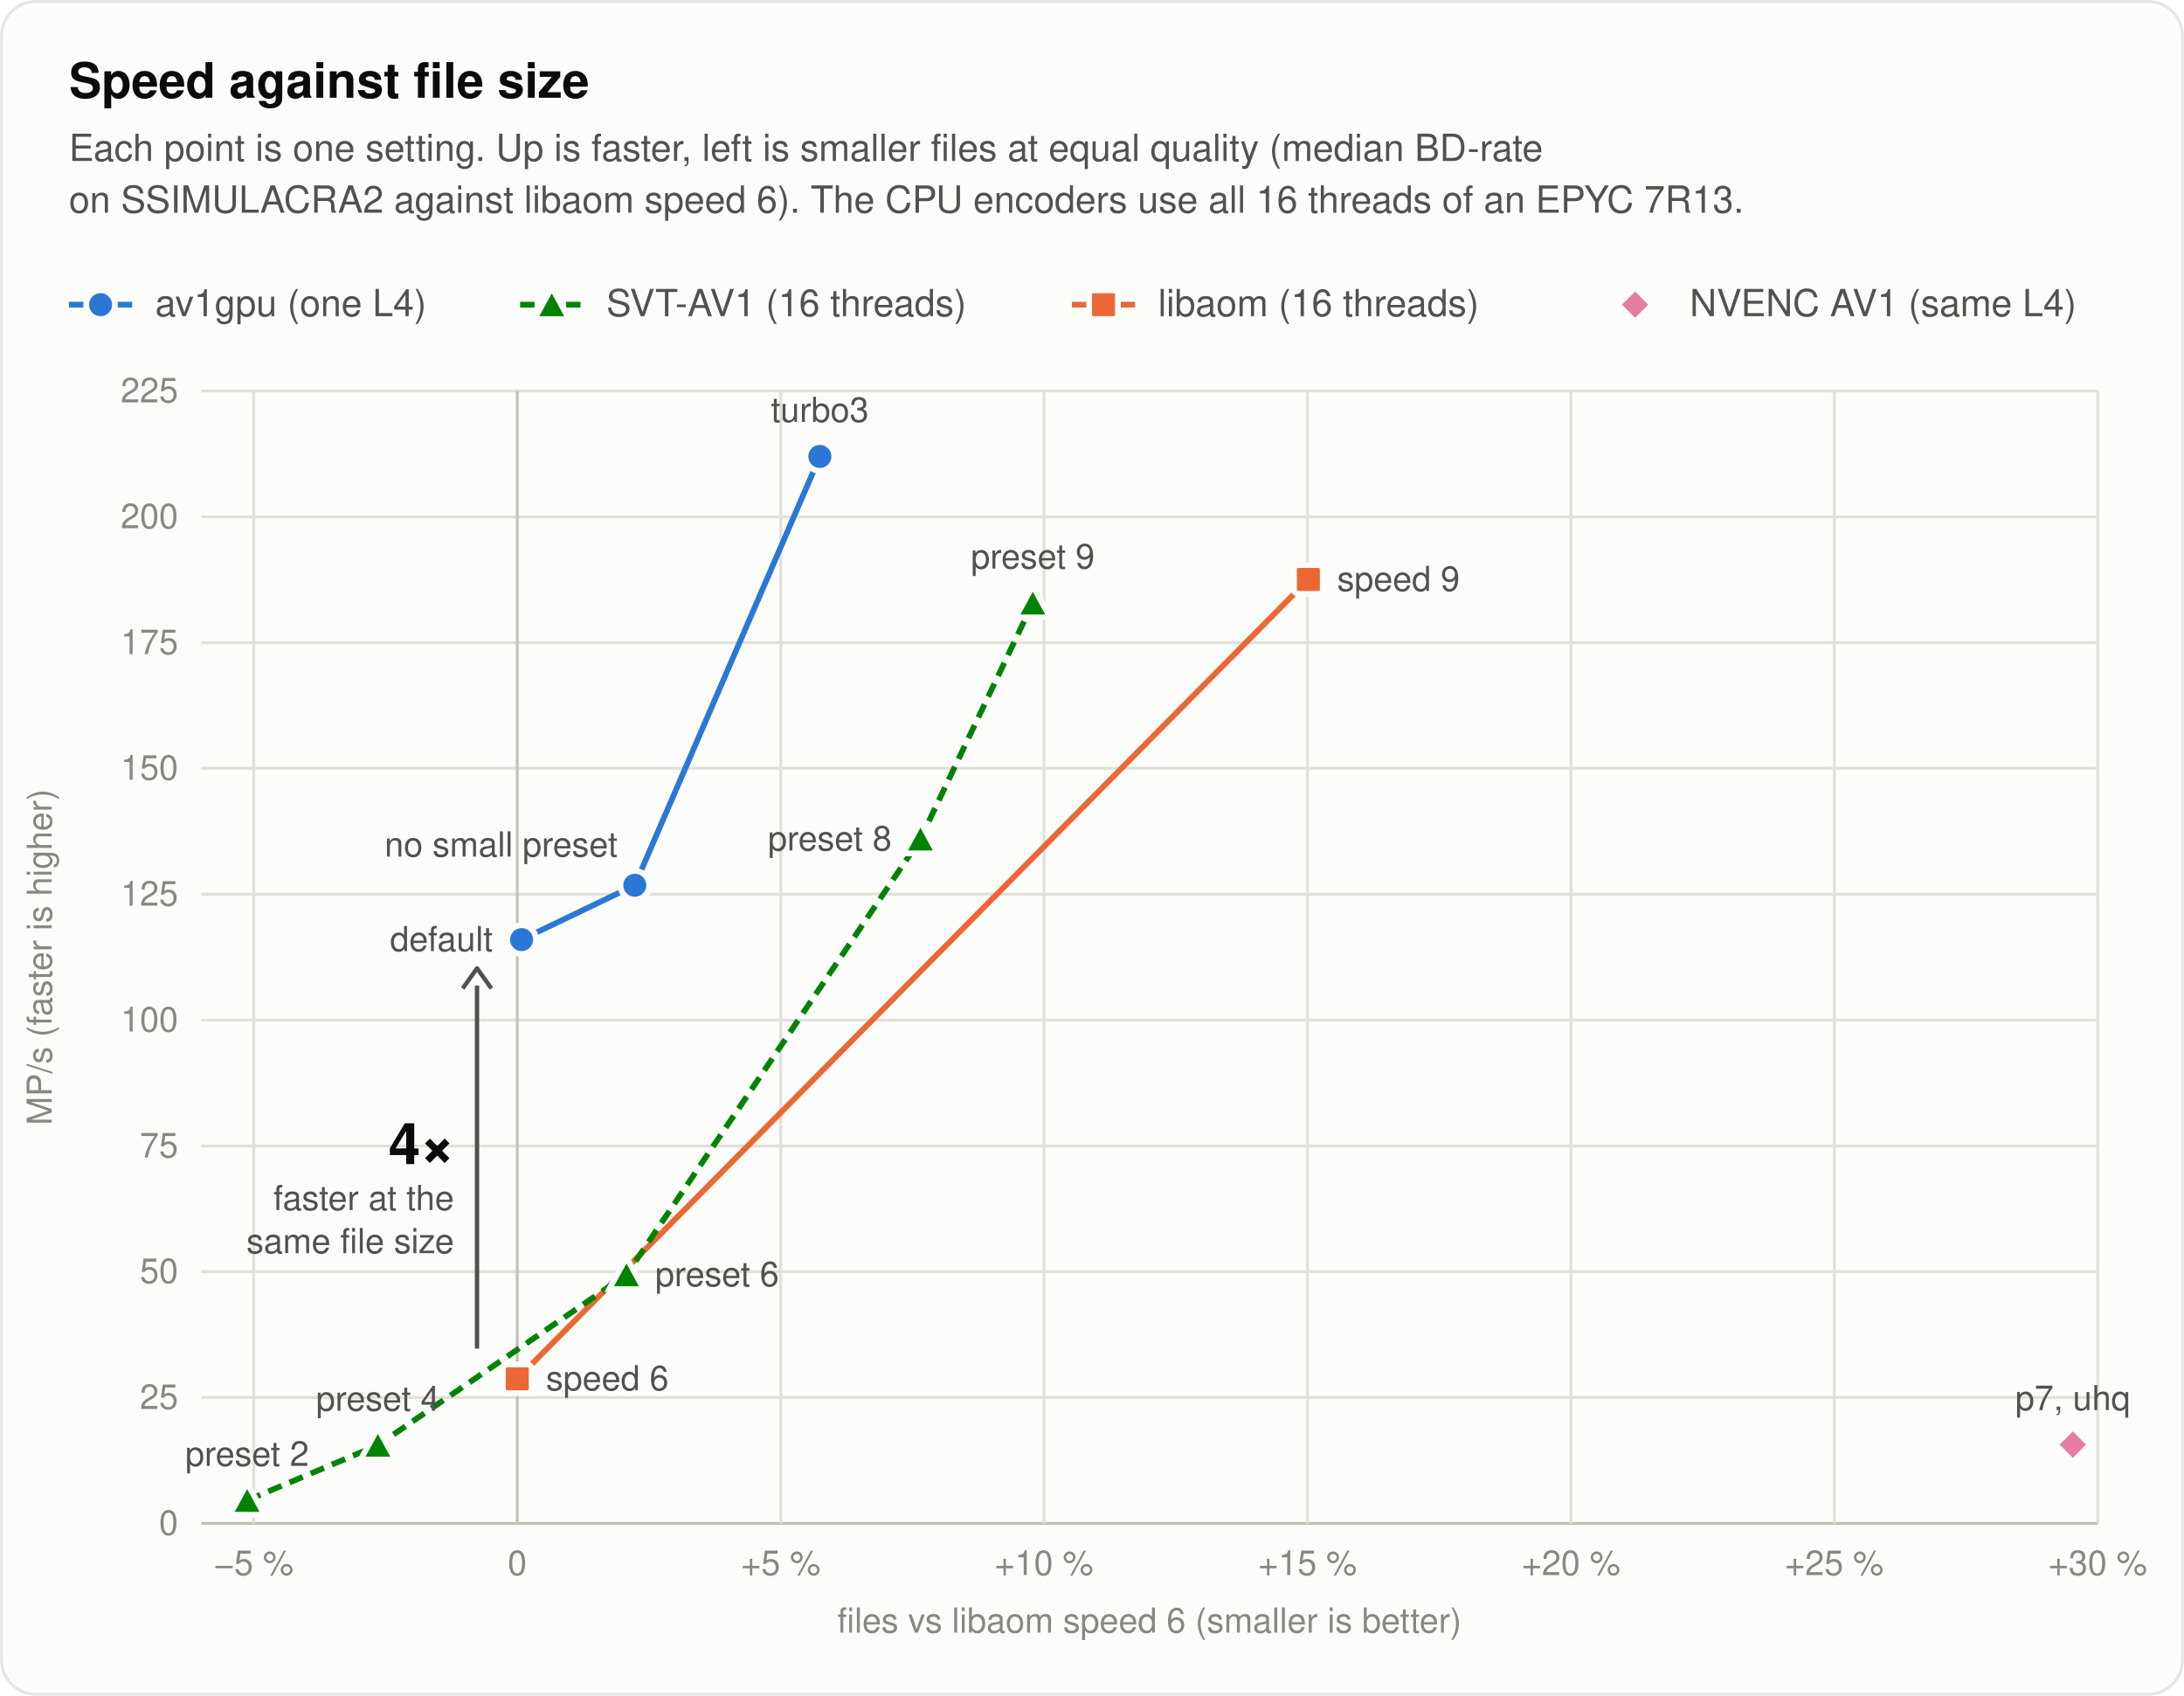
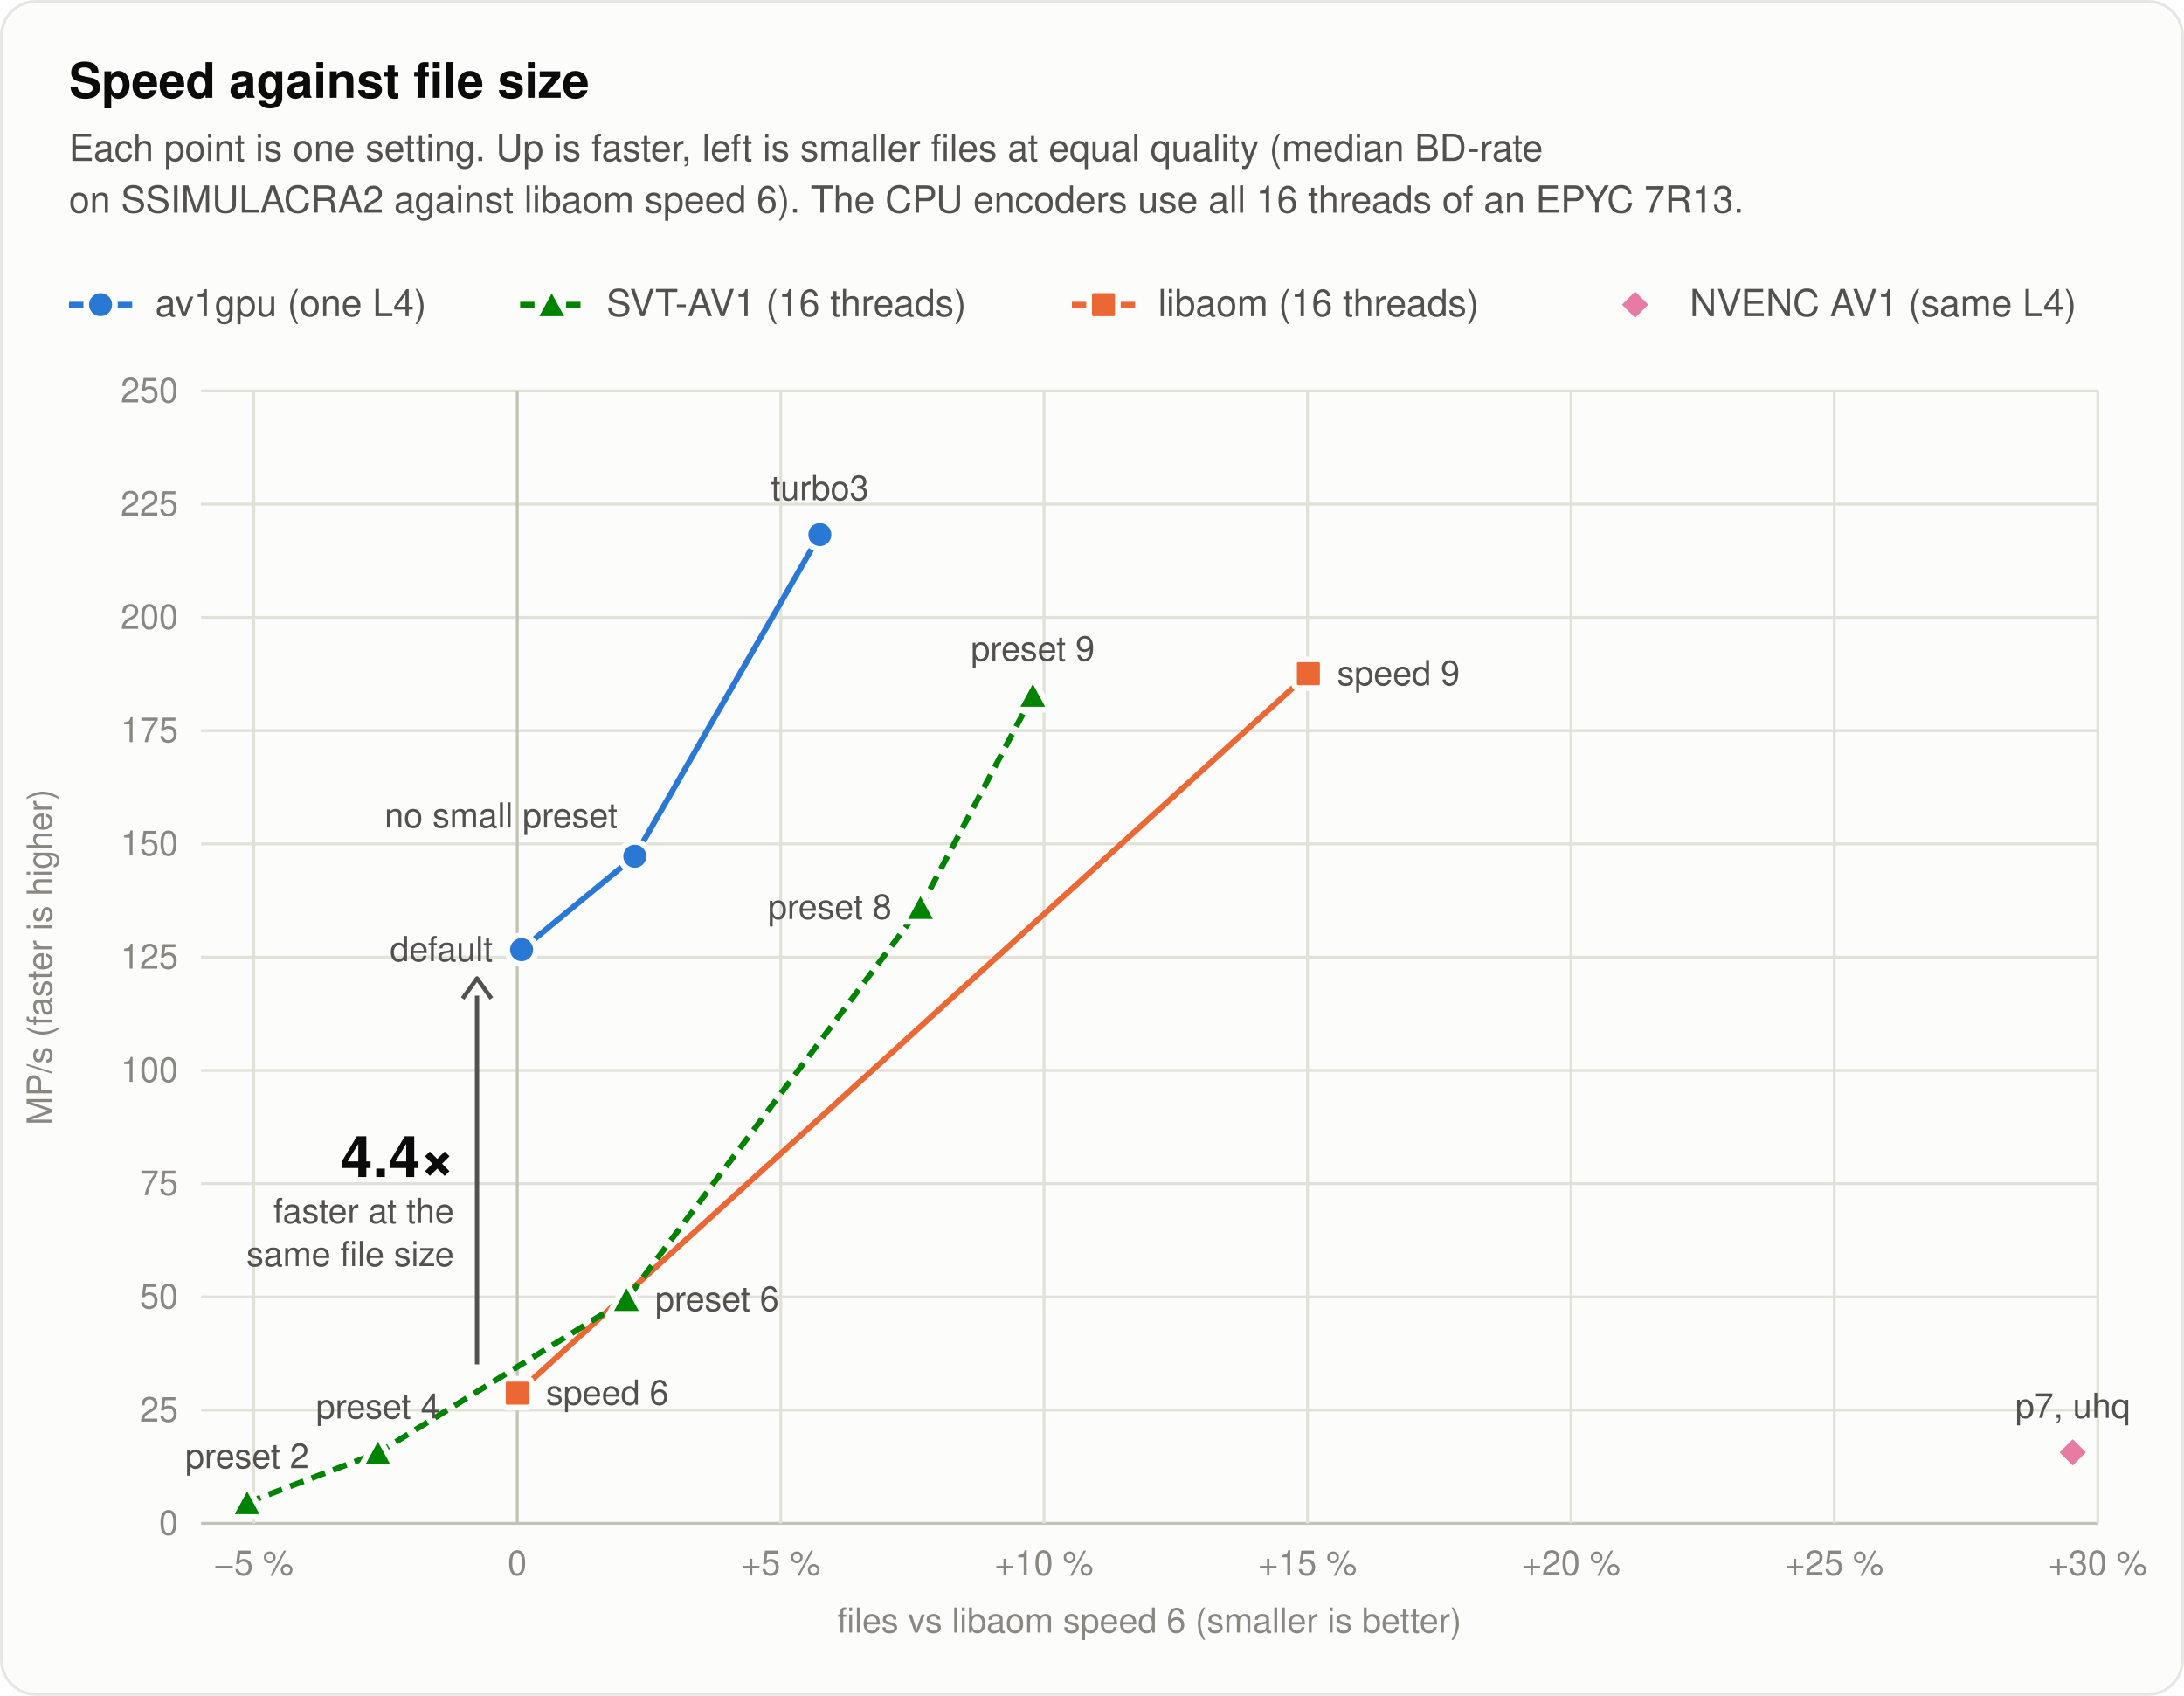
<svg xmlns="http://www.w3.org/2000/svg" width="760" height="590" viewBox="0 0 760 590" font-family="system-ui,-apple-system,'Segoe UI',Helvetica,Arial,sans-serif" role="img" aria-label="Speed against file size: av1gpu, SVT-AV1, libaom, NVENC">
  <rect x="0.5" y="0.5" width="759" height="589" rx="12" fill="#fcfcfb" stroke="rgba(11,11,11,0.10)" />
  <text x="24.0" y="34.0" font-size="17" fill="#0b0b0b" text-anchor="start" font-weight="600">Speed against file size</text>
  <text x="24.0" y="56.0" font-size="13" fill="#52514e" text-anchor="start" font-weight="400">Each point is one setting. Up is faster, left is smaller files at equal quality (median BD-rate</text>
  <text x="24.0" y="74.0" font-size="13" fill="#52514e" text-anchor="start" font-weight="400">on SSIMULACRA2 against libaom speed 6). The CPU encoders use all 16 threads of an EPYC 7R13.</text>
  <line x1="24" y1="106" x2="46" y2="106" stroke="#2a78d6" stroke-width="2" />
  <circle cx="35.0" cy="106.0" r="5" fill="#2a78d6" stroke="#fcfcfb" stroke-width="2" />
  <text x="54.0" y="110.0" font-size="13" fill="#52514e" text-anchor="start" font-weight="400">av1gpu (one L4)</text>
  <line x1="181.0" y1="106" x2="203.0" y2="106" stroke="#008300" stroke-width="2" stroke-dasharray="5 3" />
  <path d="M192.0,100.0 L198.0,111.0 L186.0,111.0 Z" fill="#008300" stroke="#fcfcfb" stroke-width="2" />
  <text x="211.0" y="110.0" font-size="13" fill="#52514e" text-anchor="start" font-weight="400">SVT-AV1 (16 threads)</text>
  <line x1="373.0" y1="106" x2="395.0" y2="106" stroke="#eb6834" stroke-width="2" />
  <rect x="379.0" y="101.0" width="10" height="10" rx="1.5" fill="#eb6834" stroke="#fcfcfb" stroke-width="2" />
  <text x="403.0" y="110.0" font-size="13" fill="#52514e" text-anchor="start" font-weight="400">libaom (16 threads)</text>
  <path d="M569.0,100.0 L575.0,106.0 L569.0,112.0 L563.0,106.0 Z" fill="#e87ba4" stroke="#fcfcfb" stroke-width="2" />
  <text x="588.0" y="110.0" font-size="13" fill="#52514e" text-anchor="start" font-weight="400">NVENC AV1 (same L4)</text>
  <line x1="70.0" y1="530.0" x2="730.0" y2="530.0" stroke="#c3c2b7" stroke-width="1" />
  <text x="62.0" y="534.0" font-size="12" fill="#898781" text-anchor="end" font-weight="400">0</text>
-   <line x1="70.0" y1="486.2" x2="730.0" y2="486.2" stroke="#e1e0d9" stroke-width="1" />
-   <text x="62.0" y="490.2" font-size="12" fill="#898781" text-anchor="end" font-weight="400">25</text>
-   <line x1="70.0" y1="442.4" x2="730.0" y2="442.4" stroke="#e1e0d9" stroke-width="1" />
-   <text x="62.0" y="446.4" font-size="12" fill="#898781" text-anchor="end" font-weight="400">50</text>
-   <line x1="70.0" y1="398.7" x2="730.0" y2="398.7" stroke="#e1e0d9" stroke-width="1" />
-   <text x="62.0" y="402.7" font-size="12" fill="#898781" text-anchor="end" font-weight="400">75</text>
-   <line x1="70.0" y1="354.9" x2="730.0" y2="354.9" stroke="#e1e0d9" stroke-width="1" />
-   <text x="62.0" y="358.9" font-size="12" fill="#898781" text-anchor="end" font-weight="400">100</text>
-   <line x1="70.0" y1="311.1" x2="730.0" y2="311.1" stroke="#e1e0d9" stroke-width="1" />
-   <text x="62.0" y="315.1" font-size="12" fill="#898781" text-anchor="end" font-weight="400">125</text>
-   <line x1="70.0" y1="267.3" x2="730.0" y2="267.3" stroke="#e1e0d9" stroke-width="1" />
-   <text x="62.0" y="271.3" font-size="12" fill="#898781" text-anchor="end" font-weight="400">150</text>
-   <line x1="70.0" y1="223.6" x2="730.0" y2="223.6" stroke="#e1e0d9" stroke-width="1" />
-   <text x="62.0" y="227.6" font-size="12" fill="#898781" text-anchor="end" font-weight="400">175</text>
-   <line x1="70.0" y1="179.8" x2="730.0" y2="179.8" stroke="#e1e0d9" stroke-width="1" />
-   <text x="62.0" y="183.8" font-size="12" fill="#898781" text-anchor="end" font-weight="400">200</text>
+   <line x1="70.0" y1="490.6" x2="730.0" y2="490.6" stroke="#e1e0d9" stroke-width="1" />
+   <text x="62.0" y="494.6" font-size="12" fill="#898781" text-anchor="end" font-weight="400">25</text>
+   <line x1="70.0" y1="451.2" x2="730.0" y2="451.2" stroke="#e1e0d9" stroke-width="1" />
+   <text x="62.0" y="455.2" font-size="12" fill="#898781" text-anchor="end" font-weight="400">50</text>
+   <line x1="70.0" y1="411.8" x2="730.0" y2="411.8" stroke="#e1e0d9" stroke-width="1" />
+   <text x="62.0" y="415.8" font-size="12" fill="#898781" text-anchor="end" font-weight="400">75</text>
+   <line x1="70.0" y1="372.4" x2="730.0" y2="372.4" stroke="#e1e0d9" stroke-width="1" />
+   <text x="62.0" y="376.4" font-size="12" fill="#898781" text-anchor="end" font-weight="400">100</text>
+   <line x1="70.0" y1="333.0" x2="730.0" y2="333.0" stroke="#e1e0d9" stroke-width="1" />
+   <text x="62.0" y="337.0" font-size="12" fill="#898781" text-anchor="end" font-weight="400">125</text>
+   <line x1="70.0" y1="293.6" x2="730.0" y2="293.6" stroke="#e1e0d9" stroke-width="1" />
+   <text x="62.0" y="297.6" font-size="12" fill="#898781" text-anchor="end" font-weight="400">150</text>
+   <line x1="70.0" y1="254.2" x2="730.0" y2="254.2" stroke="#e1e0d9" stroke-width="1" />
+   <text x="62.0" y="258.2" font-size="12" fill="#898781" text-anchor="end" font-weight="400">175</text>
+   <line x1="70.0" y1="214.8" x2="730.0" y2="214.8" stroke="#e1e0d9" stroke-width="1" />
+   <text x="62.0" y="218.8" font-size="12" fill="#898781" text-anchor="end" font-weight="400">200</text>
+   <line x1="70.0" y1="175.4" x2="730.0" y2="175.4" stroke="#e1e0d9" stroke-width="1" />
+   <text x="62.0" y="179.4" font-size="12" fill="#898781" text-anchor="end" font-weight="400">225</text>
  <line x1="70.0" y1="136.0" x2="730.0" y2="136.0" stroke="#e1e0d9" stroke-width="1" />
-   <text x="62.0" y="140.0" font-size="12" fill="#898781" text-anchor="end" font-weight="400">225</text>
+   <text x="62.0" y="140.0" font-size="12" fill="#898781" text-anchor="end" font-weight="400">250</text>
  <line x1="88.3" y1="136.0" x2="88.3" y2="530.0" stroke="#e1e0d9" stroke-width="1" />
  <text x="88.3" y="548.0" font-size="12" fill="#898781" text-anchor="middle" font-weight="400">−5 %</text>
  <line x1="180.0" y1="136.0" x2="180.0" y2="530.0" stroke="#c3c2b7" stroke-width="1" />
  <text x="180.0" y="548.0" font-size="12" fill="#898781" text-anchor="middle" font-weight="400">0</text>
  <line x1="271.7" y1="136.0" x2="271.7" y2="530.0" stroke="#e1e0d9" stroke-width="1" />
  <text x="271.7" y="548.0" font-size="12" fill="#898781" text-anchor="middle" font-weight="400">+5 %</text>
  <line x1="363.3" y1="136.0" x2="363.3" y2="530.0" stroke="#e1e0d9" stroke-width="1" />
  <text x="363.3" y="548.0" font-size="12" fill="#898781" text-anchor="middle" font-weight="400">+10 %</text>
  <line x1="455.0" y1="136.0" x2="455.0" y2="530.0" stroke="#e1e0d9" stroke-width="1" />
  <text x="455.0" y="548.0" font-size="12" fill="#898781" text-anchor="middle" font-weight="400">+15 %</text>
  <line x1="546.7" y1="136.0" x2="546.7" y2="530.0" stroke="#e1e0d9" stroke-width="1" />
  <text x="546.7" y="548.0" font-size="12" fill="#898781" text-anchor="middle" font-weight="400">+20 %</text>
  <line x1="638.3" y1="136.0" x2="638.3" y2="530.0" stroke="#e1e0d9" stroke-width="1" />
  <text x="638.3" y="548.0" font-size="12" fill="#898781" text-anchor="middle" font-weight="400">+25 %</text>
  <line x1="730.0" y1="136.0" x2="730.0" y2="530.0" stroke="#e1e0d9" stroke-width="1" />
  <text x="730.0" y="548.0" font-size="12" fill="#898781" text-anchor="middle" font-weight="400">+30 %</text>
  <text x="400.0" y="568.0" font-size="12" fill="#898781" text-anchor="middle" font-weight="400">files vs libaom speed 6 (smaller is better)</text>
  <text x="18" y="333.0" font-size="12" fill="#898781" text-anchor="middle" transform="rotate(-90 18 333.0)">MP/s (faster is higher)</text>
-   <line x1="166.0" y1="469.2" x2="166.0" y2="342.9" stroke="#52514e" stroke-width="1.5" />
-   <path d="M161.0,343.9 L166.0,336.9 L171.0,343.9" fill="none" stroke="#52514e" stroke-width="1.5" stroke-linejoin="round" />
-   <text x="158.0" y="405.0" font-size="20" fill="#0b0b0b" text-anchor="end" font-weight="700">4×</text>
-   <text x="158.0" y="421.0" font-size="12" fill="#52514e" text-anchor="end" font-weight="400">faster at the</text>
-   <text x="158.0" y="436.0" font-size="12" fill="#52514e" text-anchor="end" font-weight="400">same file size</text>
-   <path d="M721.3,496.6 L727.3,502.6 L721.3,508.6 L715.3,502.6 Z" fill="#e87ba4" stroke="#fcfcfb" stroke-width="2" />
-   <text x="721.3" y="490.6" font-size="12" fill="#52514e" text-anchor="middle" font-weight="400">p7, uhq</text>
-   <path d="M180.0,479.7 L455.3,201.6" fill="none" stroke="#eb6834" stroke-width="2" stroke-linejoin="round" />
-   <rect x="175.0" y="474.7" width="10" height="10" rx="1.5" fill="#eb6834" stroke="#fcfcfb" stroke-width="2" />
-   <text x="190.0" y="483.7" font-size="12" fill="#52514e" text-anchor="start" font-weight="400">speed 6</text>
-   <rect x="450.3" y="196.6" width="10" height="10" rx="1.5" fill="#eb6834" stroke="#fcfcfb" stroke-width="2" />
-   <text x="465.3" y="205.6" font-size="12" fill="#52514e" text-anchor="start" font-weight="400">speed 9</text>
-   <path d="M86.0,522.0 L131.5,502.8 L218.0,443.5 L320.3,291.9 L359.4,209.8" fill="none" stroke="#008300" stroke-width="2" stroke-linejoin="round" stroke-dasharray="5 3" />
-   <path d="M86.0,516.0 L92.0,527.0 L80.0,527.0 Z" fill="#008300" stroke="#fcfcfb" stroke-width="2" />
-   <text x="86.0" y="510.0" font-size="12" fill="#52514e" text-anchor="middle" font-weight="400">preset 2</text>
-   <path d="M131.5,496.8 L137.5,507.8 L125.5,507.8 Z" fill="#008300" stroke="#fcfcfb" stroke-width="2" />
-   <text x="131.5" y="490.8" font-size="12" fill="#52514e" text-anchor="middle" font-weight="400">preset 4</text>
-   <path d="M218.0,437.5 L224.0,448.5 L212.0,448.5 Z" fill="#008300" stroke="#fcfcfb" stroke-width="2" />
-   <text x="228.0" y="447.5" font-size="12" fill="#52514e" text-anchor="start" font-weight="400">preset 6</text>
-   <path d="M320.3,285.9 L326.3,296.9 L314.3,296.9 Z" fill="#008300" stroke="#fcfcfb" stroke-width="2" />
-   <text x="310.3" y="295.9" font-size="12" fill="#52514e" text-anchor="end" font-weight="400">preset 8</text>
-   <path d="M359.4,203.8 L365.4,214.8 L353.4,214.8 Z" fill="#008300" stroke="#fcfcfb" stroke-width="2" />
-   <text x="359.4" y="197.8" font-size="12" fill="#52514e" text-anchor="middle" font-weight="400">preset 9</text>
-   <path d="M181.5,326.9 L220.9,308.0 L285.3,158.8" fill="none" stroke="#2a78d6" stroke-width="2" stroke-linejoin="round" />
-   <circle cx="181.5" cy="326.9" r="5" fill="#2a78d6" stroke="#fcfcfb" stroke-width="2" />
-   <text x="171.5" y="330.9" font-size="12" fill="#52514e" text-anchor="end" font-weight="400">default</text>
-   <circle cx="220.9" cy="308.0" r="5" fill="#2a78d6" stroke="#fcfcfb" stroke-width="2" />
-   <text x="214.9" y="298.0" font-size="12" fill="#52514e" text-anchor="end" font-weight="400">no small preset</text>
-   <circle cx="285.3" cy="158.8" r="5" fill="#2a78d6" stroke="#fcfcfb" stroke-width="2" />
-   <text x="285.3" y="146.8" font-size="12" fill="#52514e" text-anchor="middle" font-weight="400">turbo3</text>
+   <line x1="166.0" y1="474.7" x2="166.0" y2="346.4" stroke="#52514e" stroke-width="1.5" />
+   <path d="M161.0,347.4 L166.0,340.4 L171.0,347.4" fill="none" stroke="#52514e" stroke-width="1.5" stroke-linejoin="round" />
+   <text x="158.0" y="409.5" font-size="20" fill="#0b0b0b" text-anchor="end" font-weight="700">4.4×</text>
+   <text x="158.0" y="425.5" font-size="12" fill="#52514e" text-anchor="end" font-weight="400">faster at the</text>
+   <text x="158.0" y="440.5" font-size="12" fill="#52514e" text-anchor="end" font-weight="400">same file size</text>
+   <path d="M721.3,499.3 L727.3,505.3 L721.3,511.3 L715.3,505.3 Z" fill="#e87ba4" stroke="#fcfcfb" stroke-width="2" />
+   <text x="721.3" y="493.3" font-size="12" fill="#52514e" text-anchor="middle" font-weight="400">p7, uhq</text>
+   <path d="M180.0,484.7 L455.3,234.4" fill="none" stroke="#eb6834" stroke-width="2" stroke-linejoin="round" />
+   <rect x="175.0" y="479.7" width="10" height="10" rx="1.5" fill="#eb6834" stroke="#fcfcfb" stroke-width="2" />
+   <text x="190.0" y="488.7" font-size="12" fill="#52514e" text-anchor="start" font-weight="400">speed 6</text>
+   <rect x="450.3" y="229.4" width="10" height="10" rx="1.5" fill="#eb6834" stroke="#fcfcfb" stroke-width="2" />
+   <text x="465.3" y="238.4" font-size="12" fill="#52514e" text-anchor="start" font-weight="400">speed 9</text>
+   <path d="M86.0,522.8 L131.5,505.5 L218.0,452.1 L320.3,315.7 L359.4,241.9" fill="none" stroke="#008300" stroke-width="2" stroke-linejoin="round" stroke-dasharray="5 3" />
+   <path d="M86.0,516.8 L92.0,527.8 L80.0,527.8 Z" fill="#008300" stroke="#fcfcfb" stroke-width="2" />
+   <text x="86.0" y="510.8" font-size="12" fill="#52514e" text-anchor="middle" font-weight="400">preset 2</text>
+   <path d="M131.5,499.5 L137.5,510.5 L125.5,510.5 Z" fill="#008300" stroke="#fcfcfb" stroke-width="2" />
+   <text x="131.5" y="493.5" font-size="12" fill="#52514e" text-anchor="middle" font-weight="400">preset 4</text>
+   <path d="M218.0,446.1 L224.0,457.1 L212.0,457.1 Z" fill="#008300" stroke="#fcfcfb" stroke-width="2" />
+   <text x="228.0" y="456.1" font-size="12" fill="#52514e" text-anchor="start" font-weight="400">preset 6</text>
+   <path d="M320.3,309.7 L326.3,320.7 L314.3,320.7 Z" fill="#008300" stroke="#fcfcfb" stroke-width="2" />
+   <text x="310.3" y="319.7" font-size="12" fill="#52514e" text-anchor="end" font-weight="400">preset 8</text>
+   <path d="M359.4,235.9 L365.4,246.9 L353.4,246.9 Z" fill="#008300" stroke="#fcfcfb" stroke-width="2" />
+   <text x="359.4" y="229.9" font-size="12" fill="#52514e" text-anchor="middle" font-weight="400">preset 9</text>
+   <path d="M181.5,330.4 L220.9,297.9 L285.3,186.0" fill="none" stroke="#2a78d6" stroke-width="2" stroke-linejoin="round" />
+   <circle cx="181.5" cy="330.4" r="5" fill="#2a78d6" stroke="#fcfcfb" stroke-width="2" />
+   <text x="171.5" y="334.4" font-size="12" fill="#52514e" text-anchor="end" font-weight="400">default</text>
+   <circle cx="220.9" cy="297.9" r="5" fill="#2a78d6" stroke="#fcfcfb" stroke-width="2" />
+   <text x="214.9" y="287.9" font-size="12" fill="#52514e" text-anchor="end" font-weight="400">no small preset</text>
+   <circle cx="285.3" cy="186.0" r="5" fill="#2a78d6" stroke="#fcfcfb" stroke-width="2" />
+   <text x="285.3" y="174.0" font-size="12" fill="#52514e" text-anchor="middle" font-weight="400">turbo3</text>
</svg>
